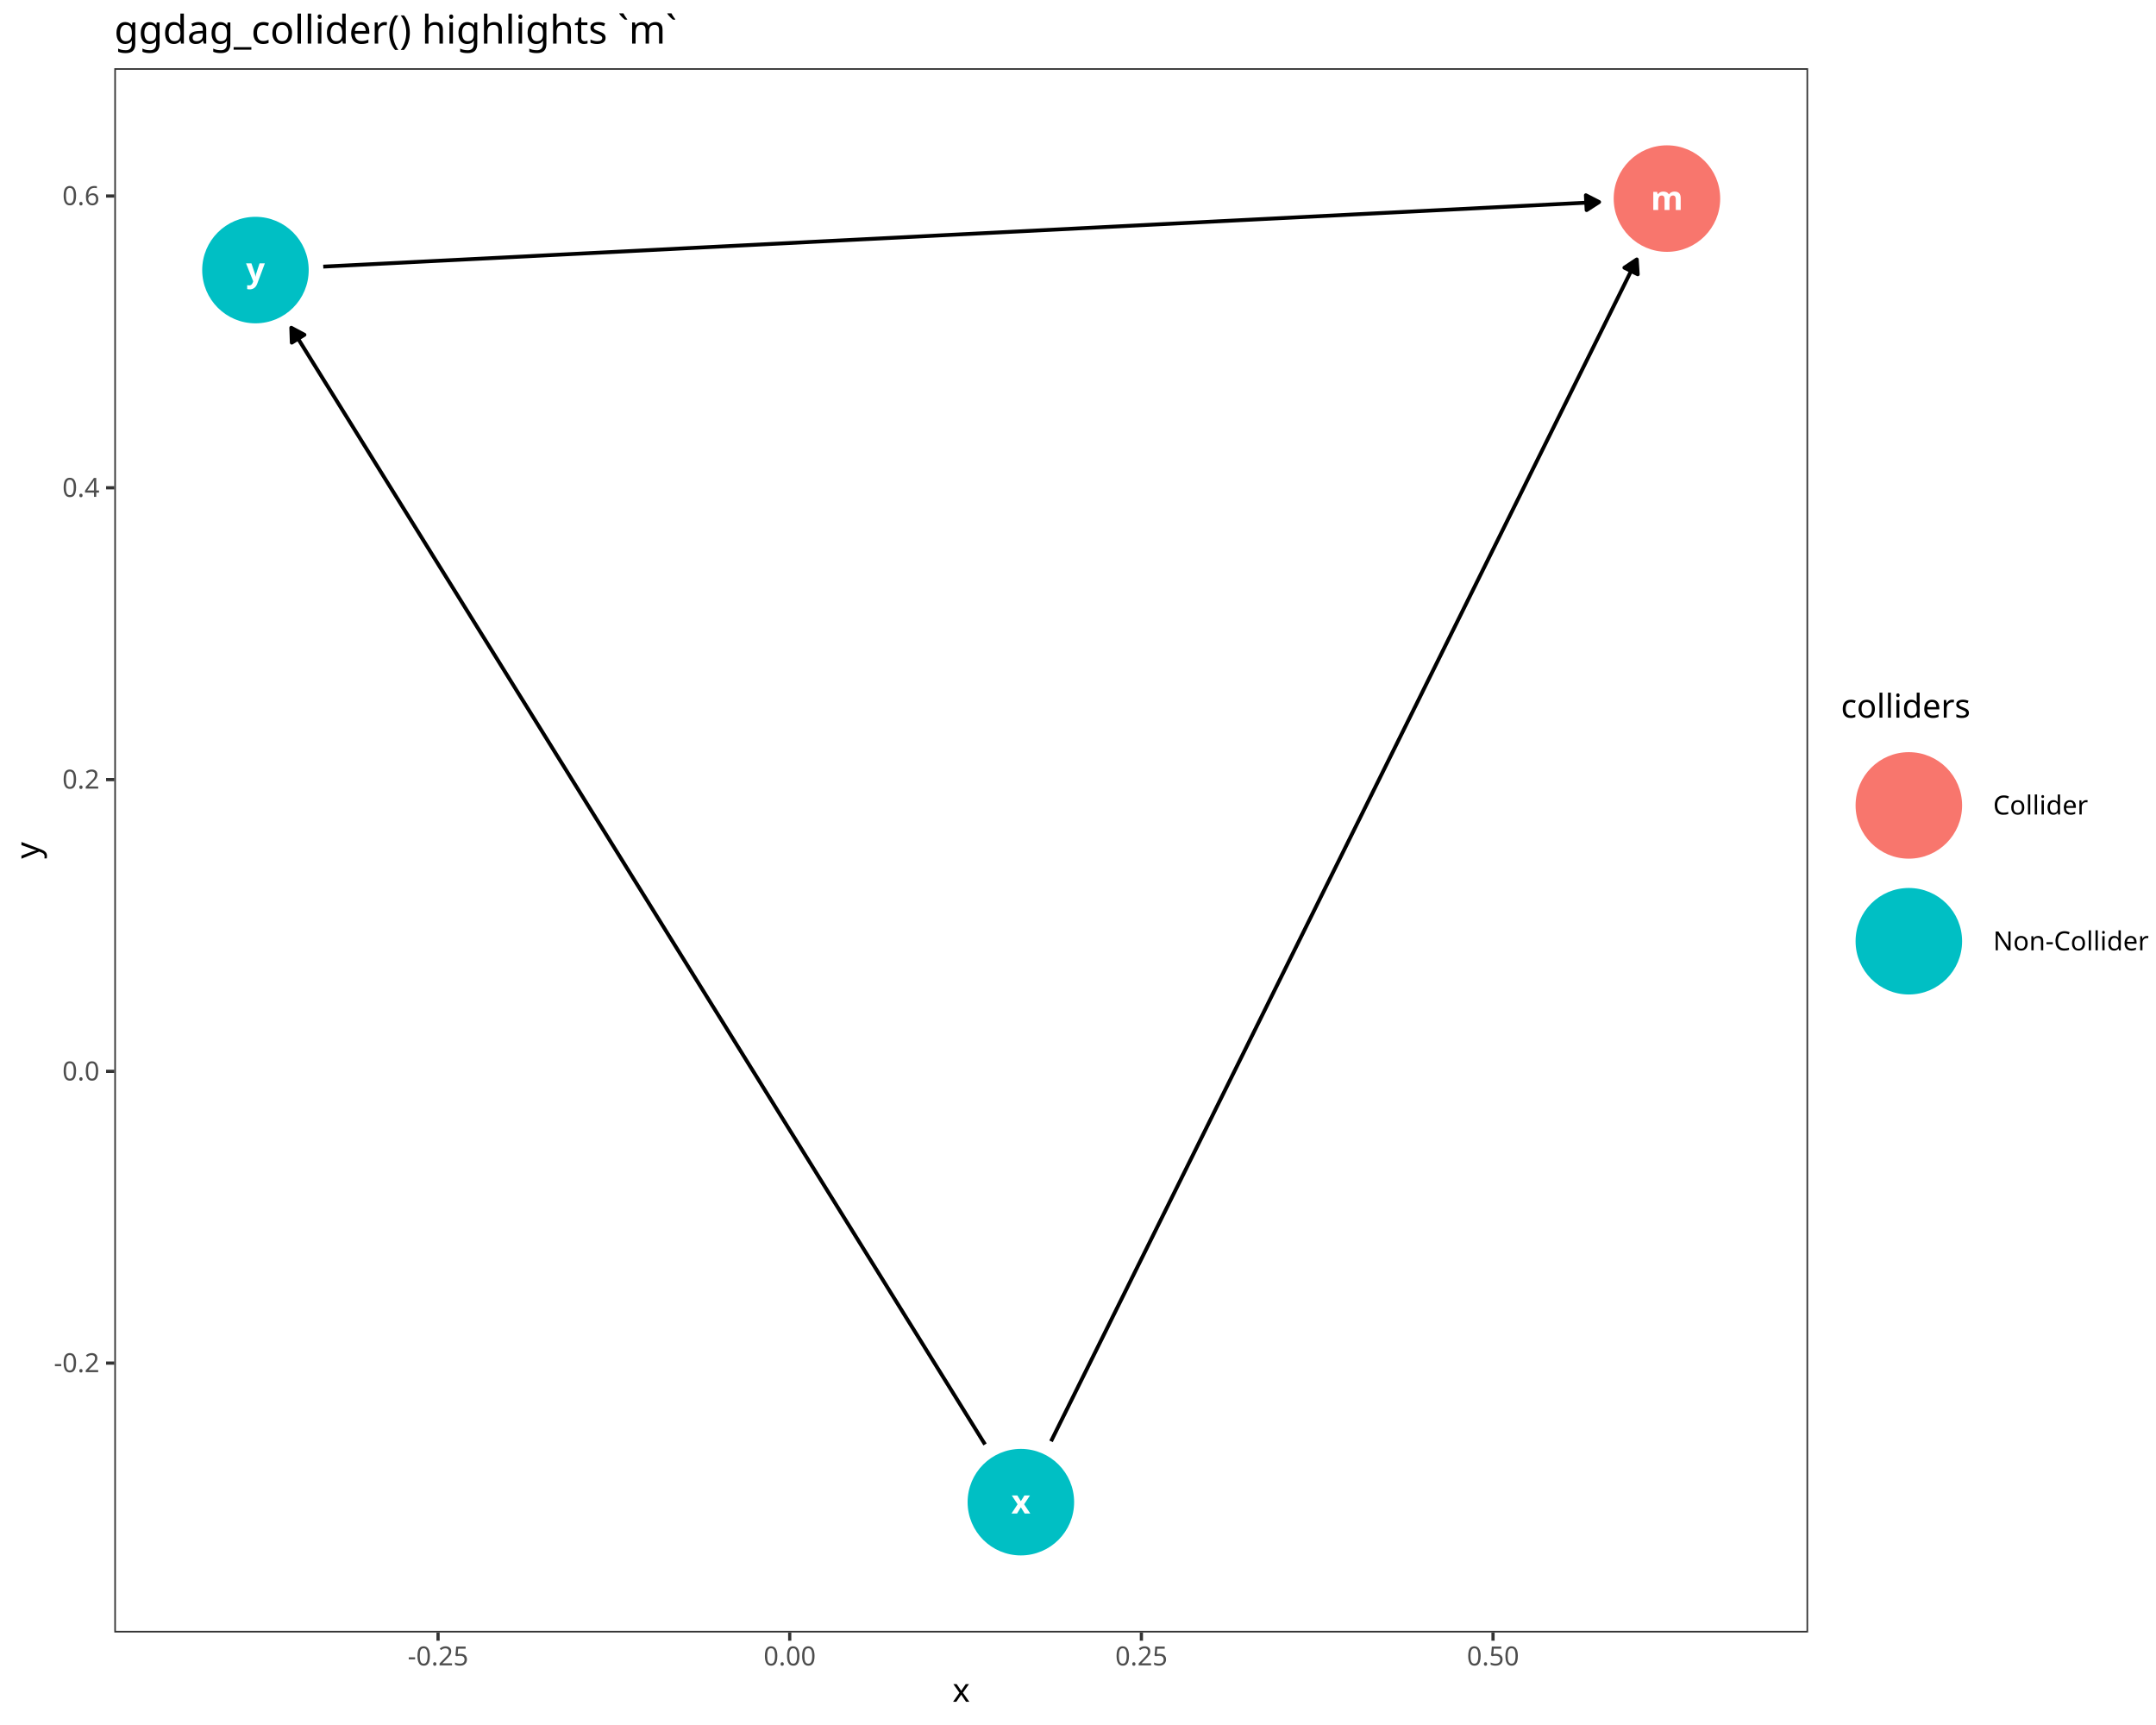
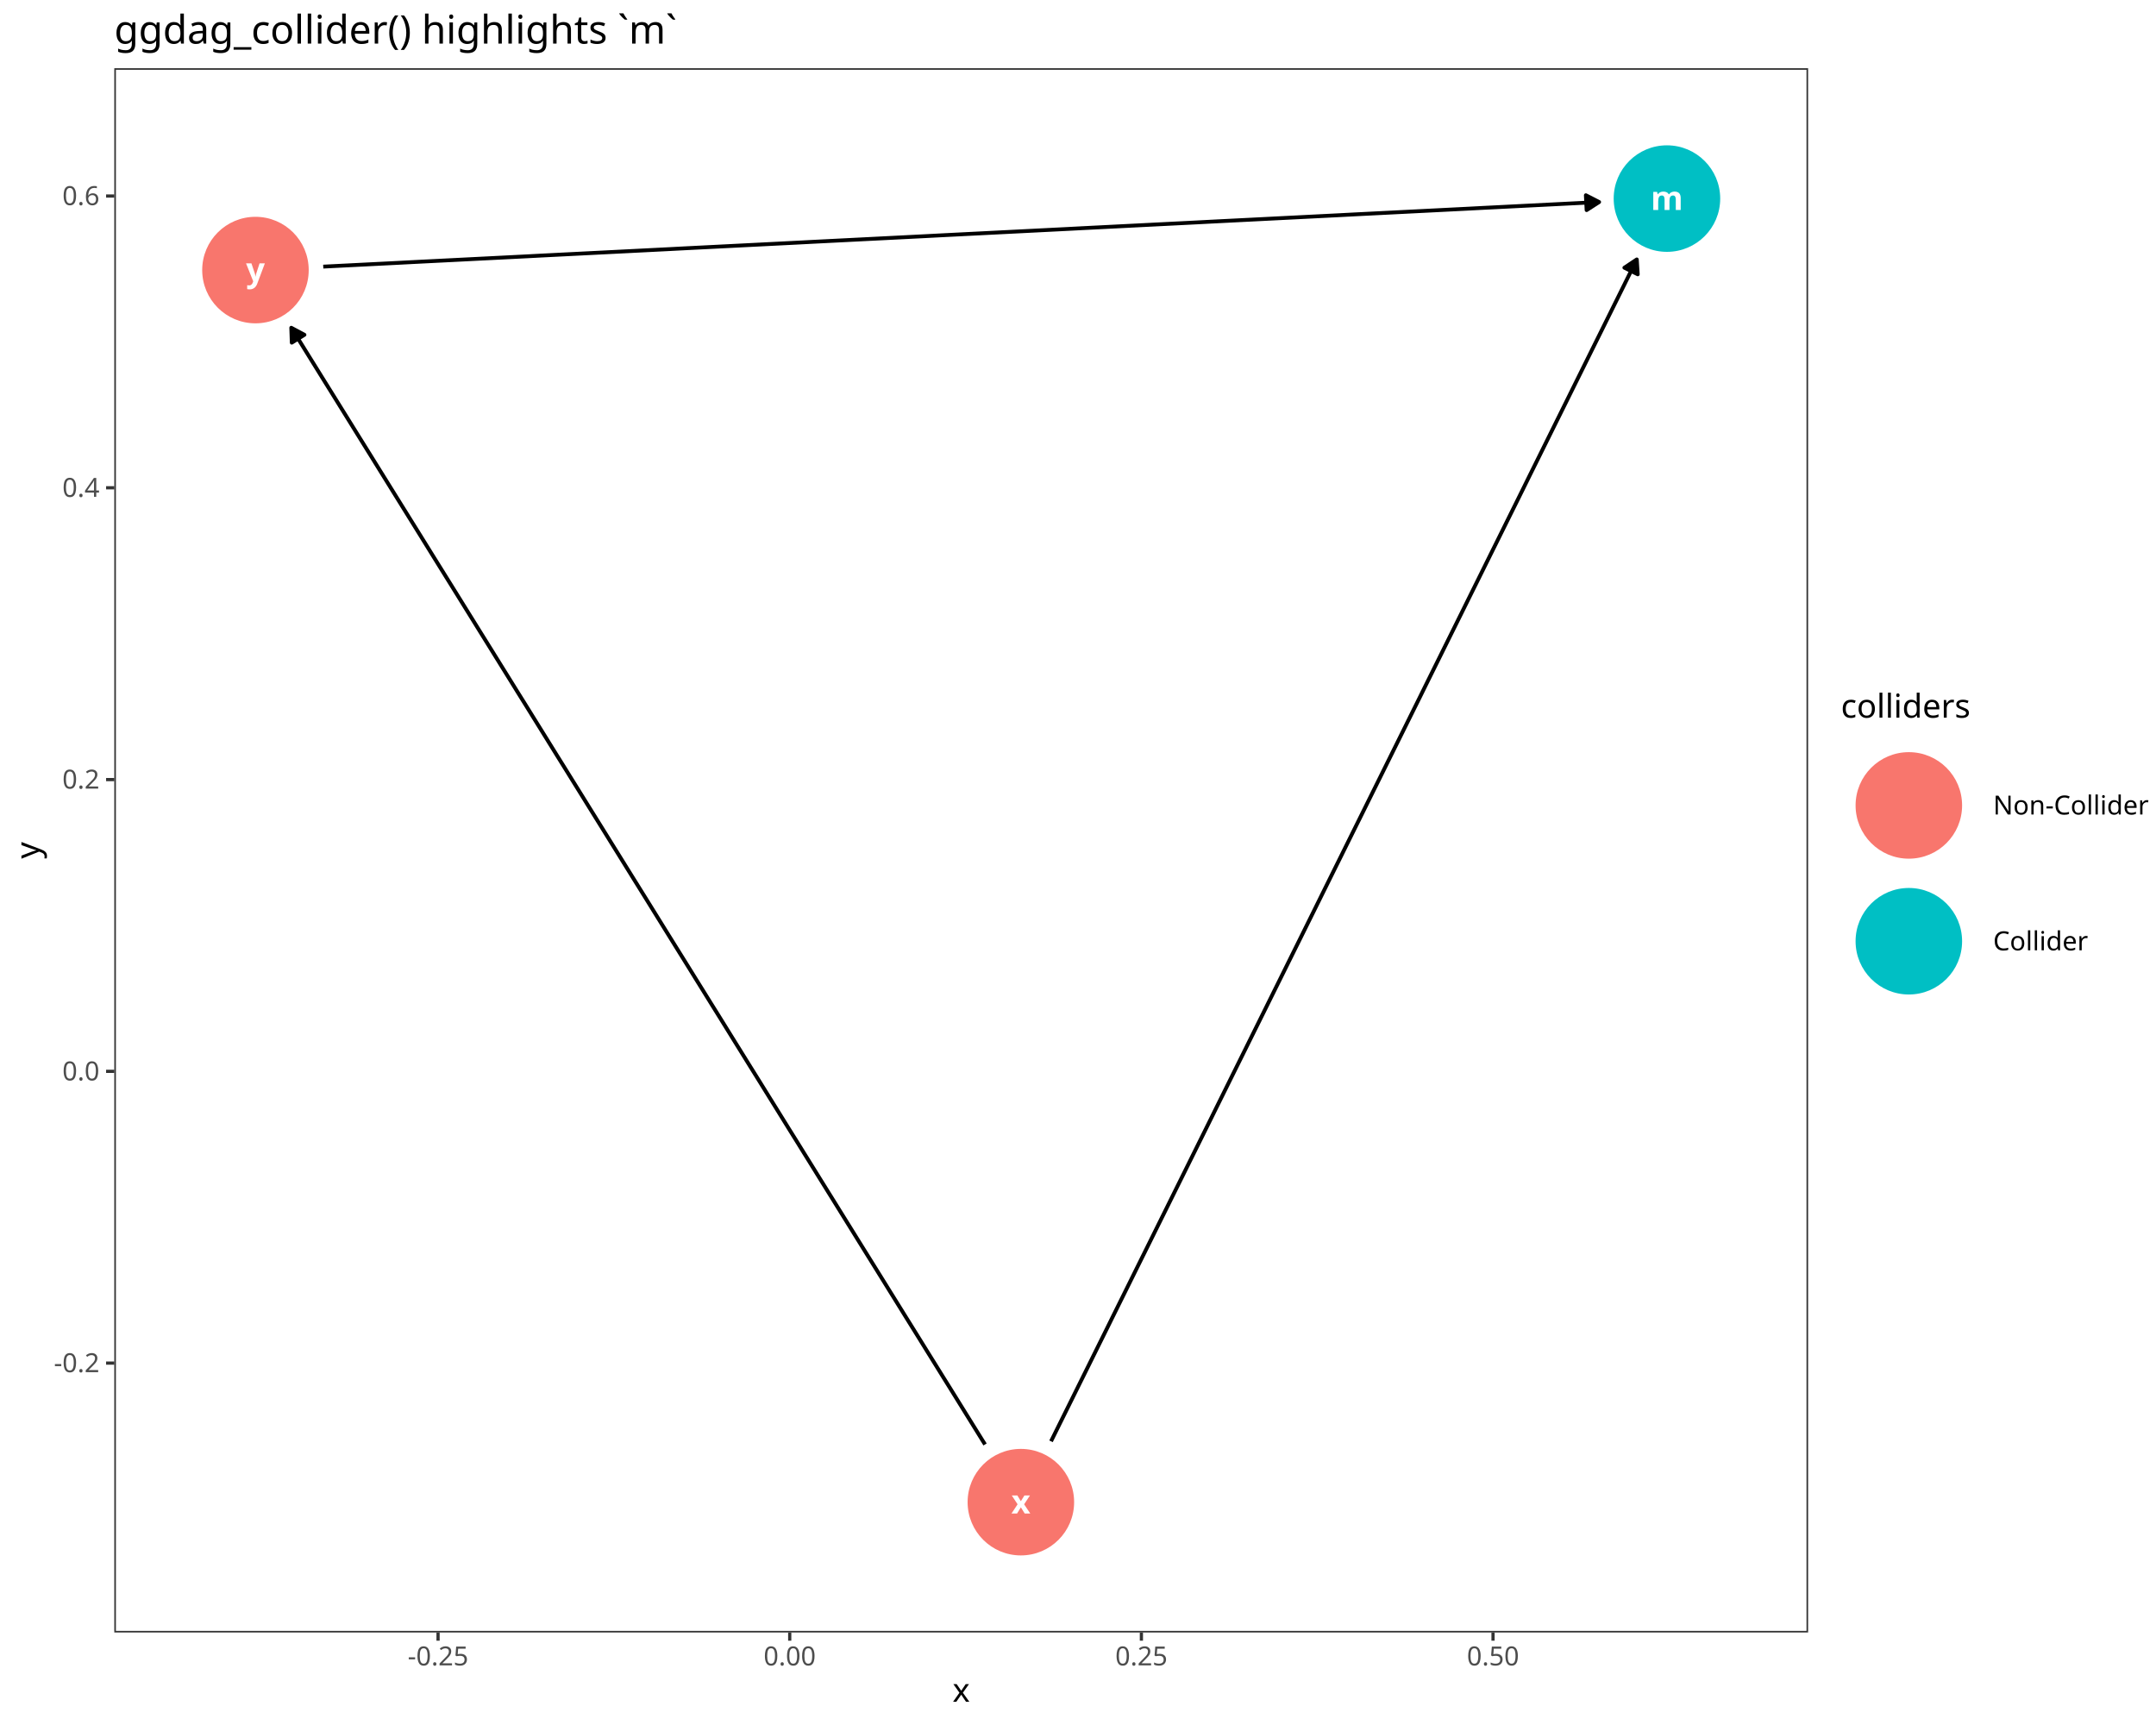
<svg xmlns="http://www.w3.org/2000/svg" class="svglite" data-engine-version="2.0" width="720.00pt" height="576.00pt" viewBox="0 0 720.00 576.00">
  <defs>
    <style type="text/css">
    .svglite line, .svglite polyline, .svglite polygon, .svglite path, .svglite rect, .svglite circle {
      fill: none;
      stroke: #000000;
      stroke-linecap: round;
      stroke-linejoin: round;
      stroke-miterlimit: 10.00;
    }
  </style>
  </defs>
  <rect width="100%" height="100%" style="stroke: none; fill: #FFFFFF;" />
  <defs>
    <clipPath id="cpMC4wMHw3MjAuMDB8MC4wMHw1NzYuMDA=">
      <rect x="0.00" y="0.00" width="720.00" height="576.00" />
    </clipPath>
  </defs>
  <g clip-path="url(#cpMC4wMHw3MjAuMDB8MC4wMHw1NzYuMDA=)">
    <rect x="0.00" y="0.00" width="720.00" height="576.00" style="stroke-width: 1.07; stroke: #FFFFFF; fill: #FFFFFF;" />
  </g>
  <defs>
    <clipPath id="cpMzguMTd8NjAzLjgyfDIyLjc4fDU0NS4xMQ==">
      <rect x="38.17" y="22.78" width="565.65" height="522.33" />
    </clipPath>
  </defs>
  <g clip-path="url(#cpMzguMTd8NjAzLjgyfDIyLjc4fDU0NS4xMQ==)">
    <rect x="38.17" y="22.78" width="565.65" height="522.33" style="stroke-width: 1.07; stroke: none; fill: #FFFFFF;" />
    <polyline points="350.99,481.27 351.82,479.60 354.00,475.20 356.18,470.81 358.36,466.41 360.54,462.01 362.72,457.62 364.90,453.22 367.08,448.82 369.26,444.43 371.43,440.03 373.61,435.63 375.79,431.24 377.97,426.84 380.15,422.44 382.33,418.05 384.51,413.65 386.69,409.25 388.87,404.86 391.05,400.46 393.23,396.06 395.41,391.67 397.59,387.27 399.77,382.87 401.95,378.48 404.13,374.08 406.30,369.68 408.48,365.29 410.66,360.89 412.84,356.49 415.02,352.10 417.20,347.70 419.38,343.30 421.56,338.91 423.74,334.51 425.92,330.11 428.10,325.72 430.28,321.32 432.46,316.92 434.64,312.53 436.82,308.13 439.00,303.73 441.17,299.34 443.35,294.94 445.53,290.54 447.71,286.15 449.89,281.75 452.07,277.35 454.25,272.96 456.43,268.56 458.61,264.16 460.79,259.77 462.97,255.37 465.15,250.97 467.33,246.58 469.51,242.18 471.69,237.78 473.87,233.39 476.04,228.99 478.22,224.59 480.40,220.20 482.58,215.80 484.76,211.40 486.94,207.01 489.12,202.61 491.30,198.21 493.48,193.82 495.66,189.42 497.84,185.02 500.02,180.63 502.20,176.23 504.38,171.83 506.56,167.44 508.74,163.04 510.91,158.64 513.09,154.25 515.27,149.85 517.45,145.45 519.63,141.05 521.81,136.66 523.99,132.26 526.17,127.86 528.35,123.47 530.53,119.07 532.71,114.67 534.89,110.28 537.07,105.88 539.25,101.48 541.43,97.09 543.61,92.69 545.78,88.29 546.61,86.63 " style="stroke-width: 1.28; stroke-linecap: butt;" />
    <polygon points="546.93,91.60 546.61,86.63 542.46,89.39 " style="stroke-width: 1.28; stroke-linecap: butt; fill: #000000;" />
    <polyline points="328.96,482.32 328.01,480.81 325.43,476.65 322.85,472.50 320.27,468.34 317.69,464.18 315.10,460.03 312.52,455.87 309.94,451.72 307.36,447.56 304.78,443.41 302.19,439.25 299.61,435.09 297.03,430.94 294.45,426.78 291.87,422.63 289.28,418.47 286.70,414.32 284.12,410.16 281.54,406.01 278.96,401.85 276.37,397.69 273.79,393.54 271.21,389.38 268.63,385.23 266.05,381.07 263.46,376.92 260.88,372.76 258.30,368.60 255.72,364.45 253.14,360.29 250.55,356.14 247.97,351.98 245.39,347.83 242.81,343.67 240.23,339.51 237.64,335.36 235.06,331.20 232.48,327.05 229.90,322.89 227.32,318.74 224.73,314.58 222.15,310.43 219.57,306.27 216.99,302.11 214.41,297.96 211.82,293.80 209.24,289.65 206.66,285.49 204.08,281.34 201.50,277.18 198.91,273.02 196.33,268.87 193.75,264.71 191.17,260.56 188.59,256.40 186.00,252.25 183.42,248.09 180.84,243.93 178.26,239.78 175.68,235.62 173.09,231.47 170.51,227.31 167.93,223.16 165.35,219.00 162.77,214.85 160.18,210.69 157.60,206.53 155.02,202.38 152.44,198.22 149.86,194.07 147.27,189.91 144.69,185.76 142.11,181.60 139.53,177.44 136.95,173.29 134.36,169.13 131.78,164.98 129.20,160.82 126.62,156.67 124.04,152.51 121.45,148.35 118.87,144.20 116.29,140.04 113.71,135.89 111.13,131.73 108.54,127.58 105.96,123.42 103.38,119.27 100.80,115.11 98.22,110.95 97.27,109.44 " style="stroke-width: 1.28; stroke-linecap: butt;" />
    <polygon points="101.67,111.79 97.27,109.44 97.44,114.42 " style="stroke-width: 1.28; stroke-linecap: butt; fill: #000000;" />
    <polyline points="107.95,89.03 109.11,88.97 113.87,88.73 118.64,88.49 123.40,88.25 128.16,88.01 132.92,87.77 137.68,87.52 142.44,87.28 147.20,87.04 151.97,86.80 156.73,86.56 161.49,86.32 166.25,86.08 171.01,85.84 175.77,85.60 180.53,85.35 185.29,85.11 190.06,84.87 194.82,84.63 199.58,84.39 204.34,84.15 209.10,83.91 213.86,83.67 218.62,83.43 223.39,83.19 228.15,82.94 232.91,82.70 237.67,82.46 242.43,82.22 247.19,81.98 251.95,81.74 256.72,81.50 261.48,81.26 266.24,81.02 271.00,80.77 275.76,80.53 280.52,80.29 285.28,80.05 290.05,79.81 294.81,79.57 299.57,79.33 304.33,79.09 309.09,78.85 313.85,78.60 318.61,78.36 323.37,78.12 328.14,77.88 332.90,77.64 337.66,77.40 342.42,77.16 347.18,76.92 351.94,76.68 356.70,76.44 361.47,76.19 366.23,75.95 370.99,75.71 375.75,75.47 380.51,75.23 385.27,74.99 390.03,74.75 394.80,74.51 399.56,74.27 404.32,74.02 409.08,73.78 413.84,73.54 418.60,73.30 423.36,73.06 428.12,72.82 432.89,72.58 437.65,72.34 442.41,72.10 447.17,71.86 451.93,71.61 456.69,71.37 461.45,71.13 466.22,70.89 470.98,70.65 475.74,70.41 480.50,70.17 485.26,69.93 490.02,69.69 494.78,69.44 499.55,69.20 504.31,68.96 509.07,68.72 513.83,68.48 518.59,68.24 523.35,68.00 528.11,67.76 532.87,67.52 534.03,67.46 " style="stroke-width: 1.28; stroke-linecap: butt;" />
    <polygon points="529.85,70.16 534.03,67.46 529.60,65.19 " style="stroke-width: 1.28; stroke-linecap: butt; fill: #000000;" />
-     <circle cx="556.68" cy="66.31" r="17.43" style="stroke-width: 0.71; stroke: #F8766D; fill: #F8766D;" />
-     <circle cx="340.92" cy="501.59" r="17.43" style="stroke-width: 0.71; stroke: #00BFC4; fill: #00BFC4;" />
-     <circle cx="85.31" cy="90.18" r="17.43" style="stroke-width: 0.71; stroke: #00BFC4; fill: #00BFC4;" />
+     <circle cx="556.68" cy="66.31" r="17.43" style="stroke-width: 0.71; stroke: #00BFC4; fill: #00BFC4;" />
+     <circle cx="340.92" cy="501.59" r="17.43" style="stroke-width: 0.71; stroke: #F8766D; fill: #F8766D;" />
+     <circle cx="85.31" cy="90.18" r="17.43" style="stroke-width: 0.71; stroke: #F8766D; fill: #F8766D;" />
    <text x="556.68" y="70.11" text-anchor="middle" style="font-size: 11.04px; font-weight: bold; fill: #FFFFFF; font-family: sans;" textLength="9.20px" lengthAdjust="spacingAndGlyphs">m</text>
    <text x="340.92" y="505.38" text-anchor="middle" style="font-size: 11.04px; font-weight: bold; fill: #FFFFFF; font-family: sans;" textLength="5.52px" lengthAdjust="spacingAndGlyphs">x</text>
    <text x="85.31" y="93.97" text-anchor="middle" style="font-size: 11.04px; font-weight: bold; fill: #FFFFFF; font-family: sans;" textLength="5.52px" lengthAdjust="spacingAndGlyphs">y</text>
    <rect x="38.17" y="22.78" width="565.65" height="522.33" style="stroke-width: 1.07; stroke: #333333;" />
  </g>
  <g clip-path="url(#cpMC4wMHw3MjAuMDB8MC4wMHw1NzYuMDA=)">
    <text x="33.24" y="458.19" text-anchor="end" style="font-size: 8.80px; fill: #4D4D4D; font-family: sans;" textLength="15.16px" lengthAdjust="spacingAndGlyphs">-0.2</text>
    <text x="33.24" y="360.76" text-anchor="end" style="font-size: 8.80px; fill: #4D4D4D; font-family: sans;" textLength="12.23px" lengthAdjust="spacingAndGlyphs">0.0</text>
    <text x="33.24" y="263.33" text-anchor="end" style="font-size: 8.80px; fill: #4D4D4D; font-family: sans;" textLength="12.23px" lengthAdjust="spacingAndGlyphs">0.2</text>
    <text x="33.24" y="165.91" text-anchor="end" style="font-size: 8.80px; fill: #4D4D4D; font-family: sans;" textLength="12.23px" lengthAdjust="spacingAndGlyphs">0.4</text>
    <text x="33.24" y="68.48" text-anchor="end" style="font-size: 8.80px; fill: #4D4D4D; font-family: sans;" textLength="12.23px" lengthAdjust="spacingAndGlyphs">0.6</text>
    <polyline points="35.43,455.16 38.17,455.16 " style="stroke-width: 1.07; stroke: #333333; stroke-linecap: butt;" />
    <polyline points="35.43,357.74 38.17,357.74 " style="stroke-width: 1.07; stroke: #333333; stroke-linecap: butt;" />
    <polyline points="35.43,260.31 38.17,260.31 " style="stroke-width: 1.07; stroke: #333333; stroke-linecap: butt;" />
    <polyline points="35.43,162.88 38.17,162.88 " style="stroke-width: 1.07; stroke: #333333; stroke-linecap: butt;" />
    <polyline points="35.43,65.45 38.17,65.45 " style="stroke-width: 1.07; stroke: #333333; stroke-linecap: butt;" />
    <polyline points="146.29,547.85 146.29,545.11 " style="stroke-width: 1.07; stroke: #333333; stroke-linecap: butt;" />
    <polyline points="263.73,547.85 263.73,545.11 " style="stroke-width: 1.07; stroke: #333333; stroke-linecap: butt;" />
    <polyline points="381.17,547.85 381.17,545.11 " style="stroke-width: 1.07; stroke: #333333; stroke-linecap: butt;" />
    <polyline points="498.60,547.85 498.60,545.11 " style="stroke-width: 1.07; stroke: #333333; stroke-linecap: butt;" />
    <text x="146.29" y="556.10" text-anchor="middle" style="font-size: 8.80px; fill: #4D4D4D; font-family: sans;" textLength="20.06px" lengthAdjust="spacingAndGlyphs">-0.25</text>
    <text x="263.73" y="556.10" text-anchor="middle" style="font-size: 8.80px; fill: #4D4D4D; font-family: sans;" textLength="17.13px" lengthAdjust="spacingAndGlyphs">0.00</text>
    <text x="381.17" y="556.10" text-anchor="middle" style="font-size: 8.80px; fill: #4D4D4D; font-family: sans;" textLength="17.13px" lengthAdjust="spacingAndGlyphs">0.25</text>
    <text x="498.60" y="556.10" text-anchor="middle" style="font-size: 8.80px; fill: #4D4D4D; font-family: sans;" textLength="17.13px" lengthAdjust="spacingAndGlyphs">0.50</text>
    <text x="320.99" y="568.24" text-anchor="middle" style="font-size: 11.00px; font-family: sans;" textLength="5.50px" lengthAdjust="spacingAndGlyphs">x</text>
    <text transform="translate(13.05,283.95) rotate(-90)" text-anchor="middle" style="font-size: 11.00px; font-family: sans;" textLength="5.50px" lengthAdjust="spacingAndGlyphs">y</text>
    <rect x="614.78" y="230.93" width="99.74" height="106.04" style="stroke-width: 1.07; stroke: none; fill: #FFFFFF;" />
    <text x="614.78" y="239.64" style="font-size: 11.00px; font-family: sans;" textLength="40.35px" lengthAdjust="spacingAndGlyphs">colliders</text>
    <rect x="614.78" y="246.26" width="45.35" height="45.35" style="stroke-width: 1.07; stroke: none; fill: #FFFFFF;" />
    <circle cx="637.46" cy="268.94" r="17.43" style="stroke-width: 0.71; stroke: #F8766D; fill: #F8766D;" />
    <rect x="614.78" y="291.61" width="45.35" height="45.35" style="stroke-width: 1.07; stroke: none; fill: #FFFFFF;" />
    <circle cx="637.46" cy="314.29" r="17.43" style="stroke-width: 0.71; stroke: #00BFC4; fill: #00BFC4;" />
-     <text x="665.61" y="271.97" style="font-size: 8.80px; font-family: sans;" textLength="29.83px" lengthAdjust="spacingAndGlyphs">Collider</text>
-     <text x="665.61" y="317.32" style="font-size: 8.80px; font-family: sans;" textLength="48.91px" lengthAdjust="spacingAndGlyphs">Non-Collider</text>
+     <text x="665.61" y="271.97" style="font-size: 8.80px; font-family: sans;" textLength="48.91px" lengthAdjust="spacingAndGlyphs">Non-Collider</text>
+     <text x="665.61" y="317.32" style="font-size: 8.80px; font-family: sans;" textLength="29.83px" lengthAdjust="spacingAndGlyphs">Collider</text>
    <text x="38.17" y="14.56" style="font-size: 13.20px; font-family: sans;" textLength="177.56px" lengthAdjust="spacingAndGlyphs">ggdag_collider() highlights `m`</text>
  </g>
</svg>
